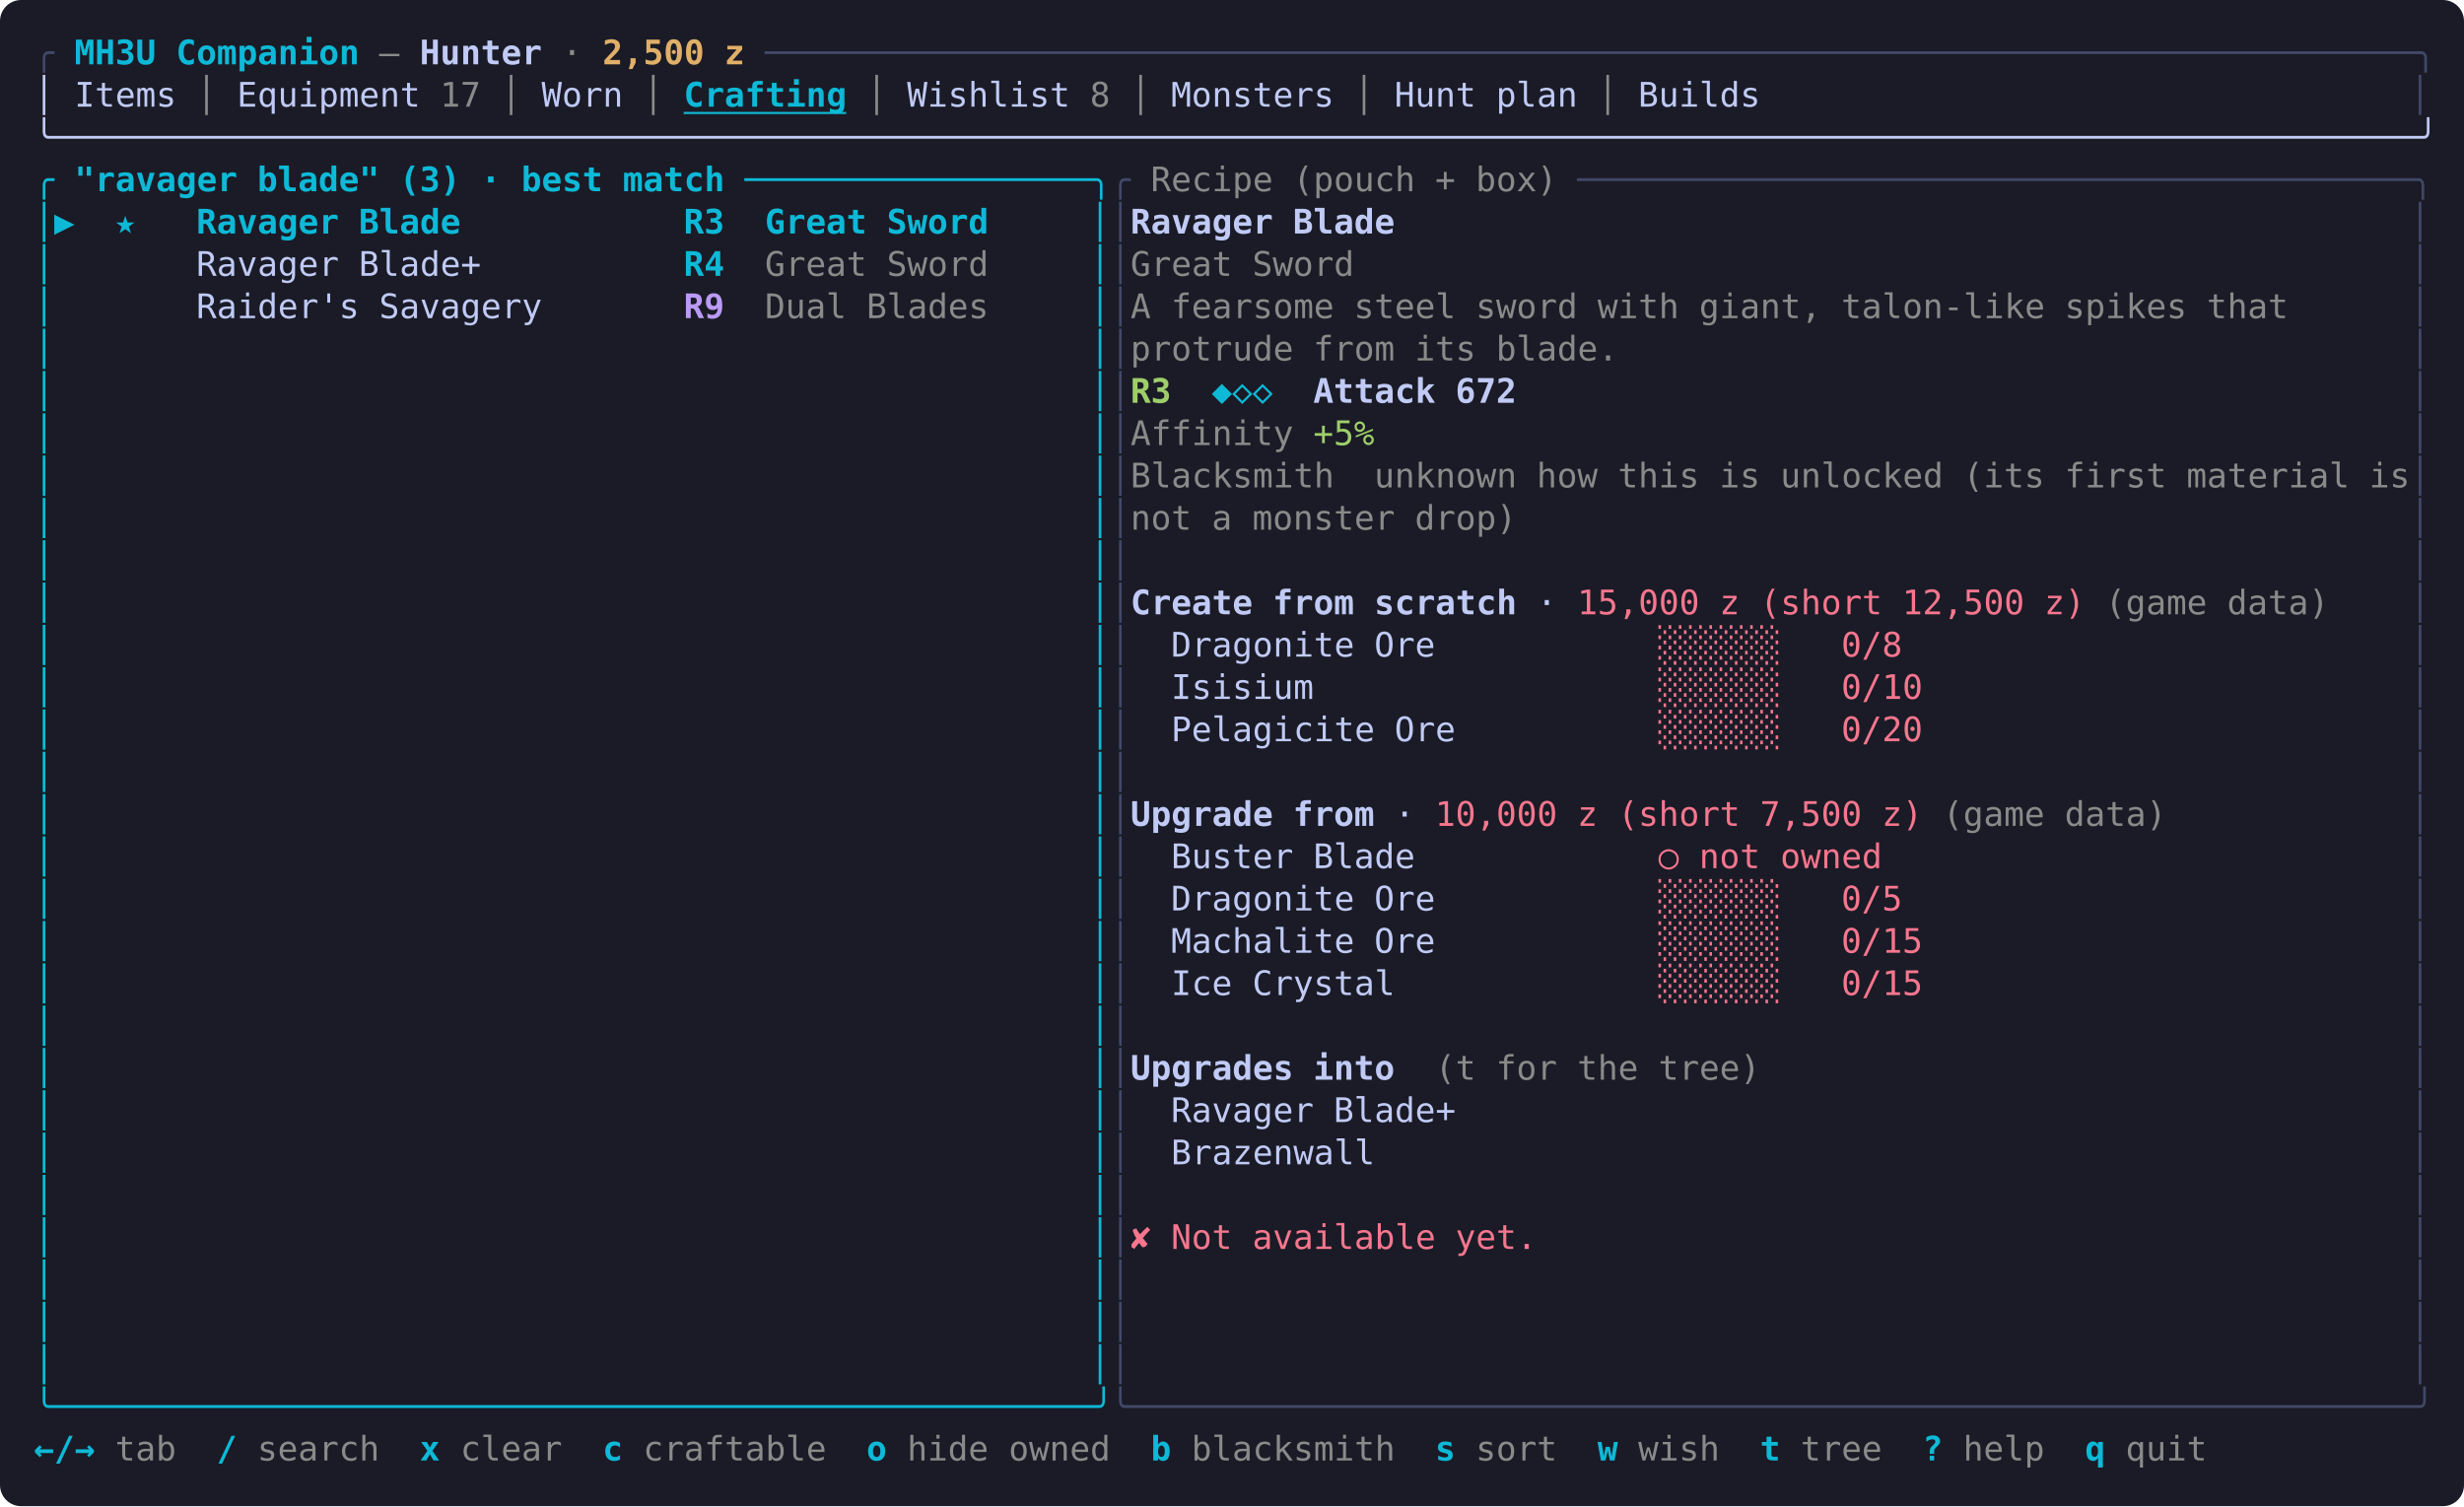
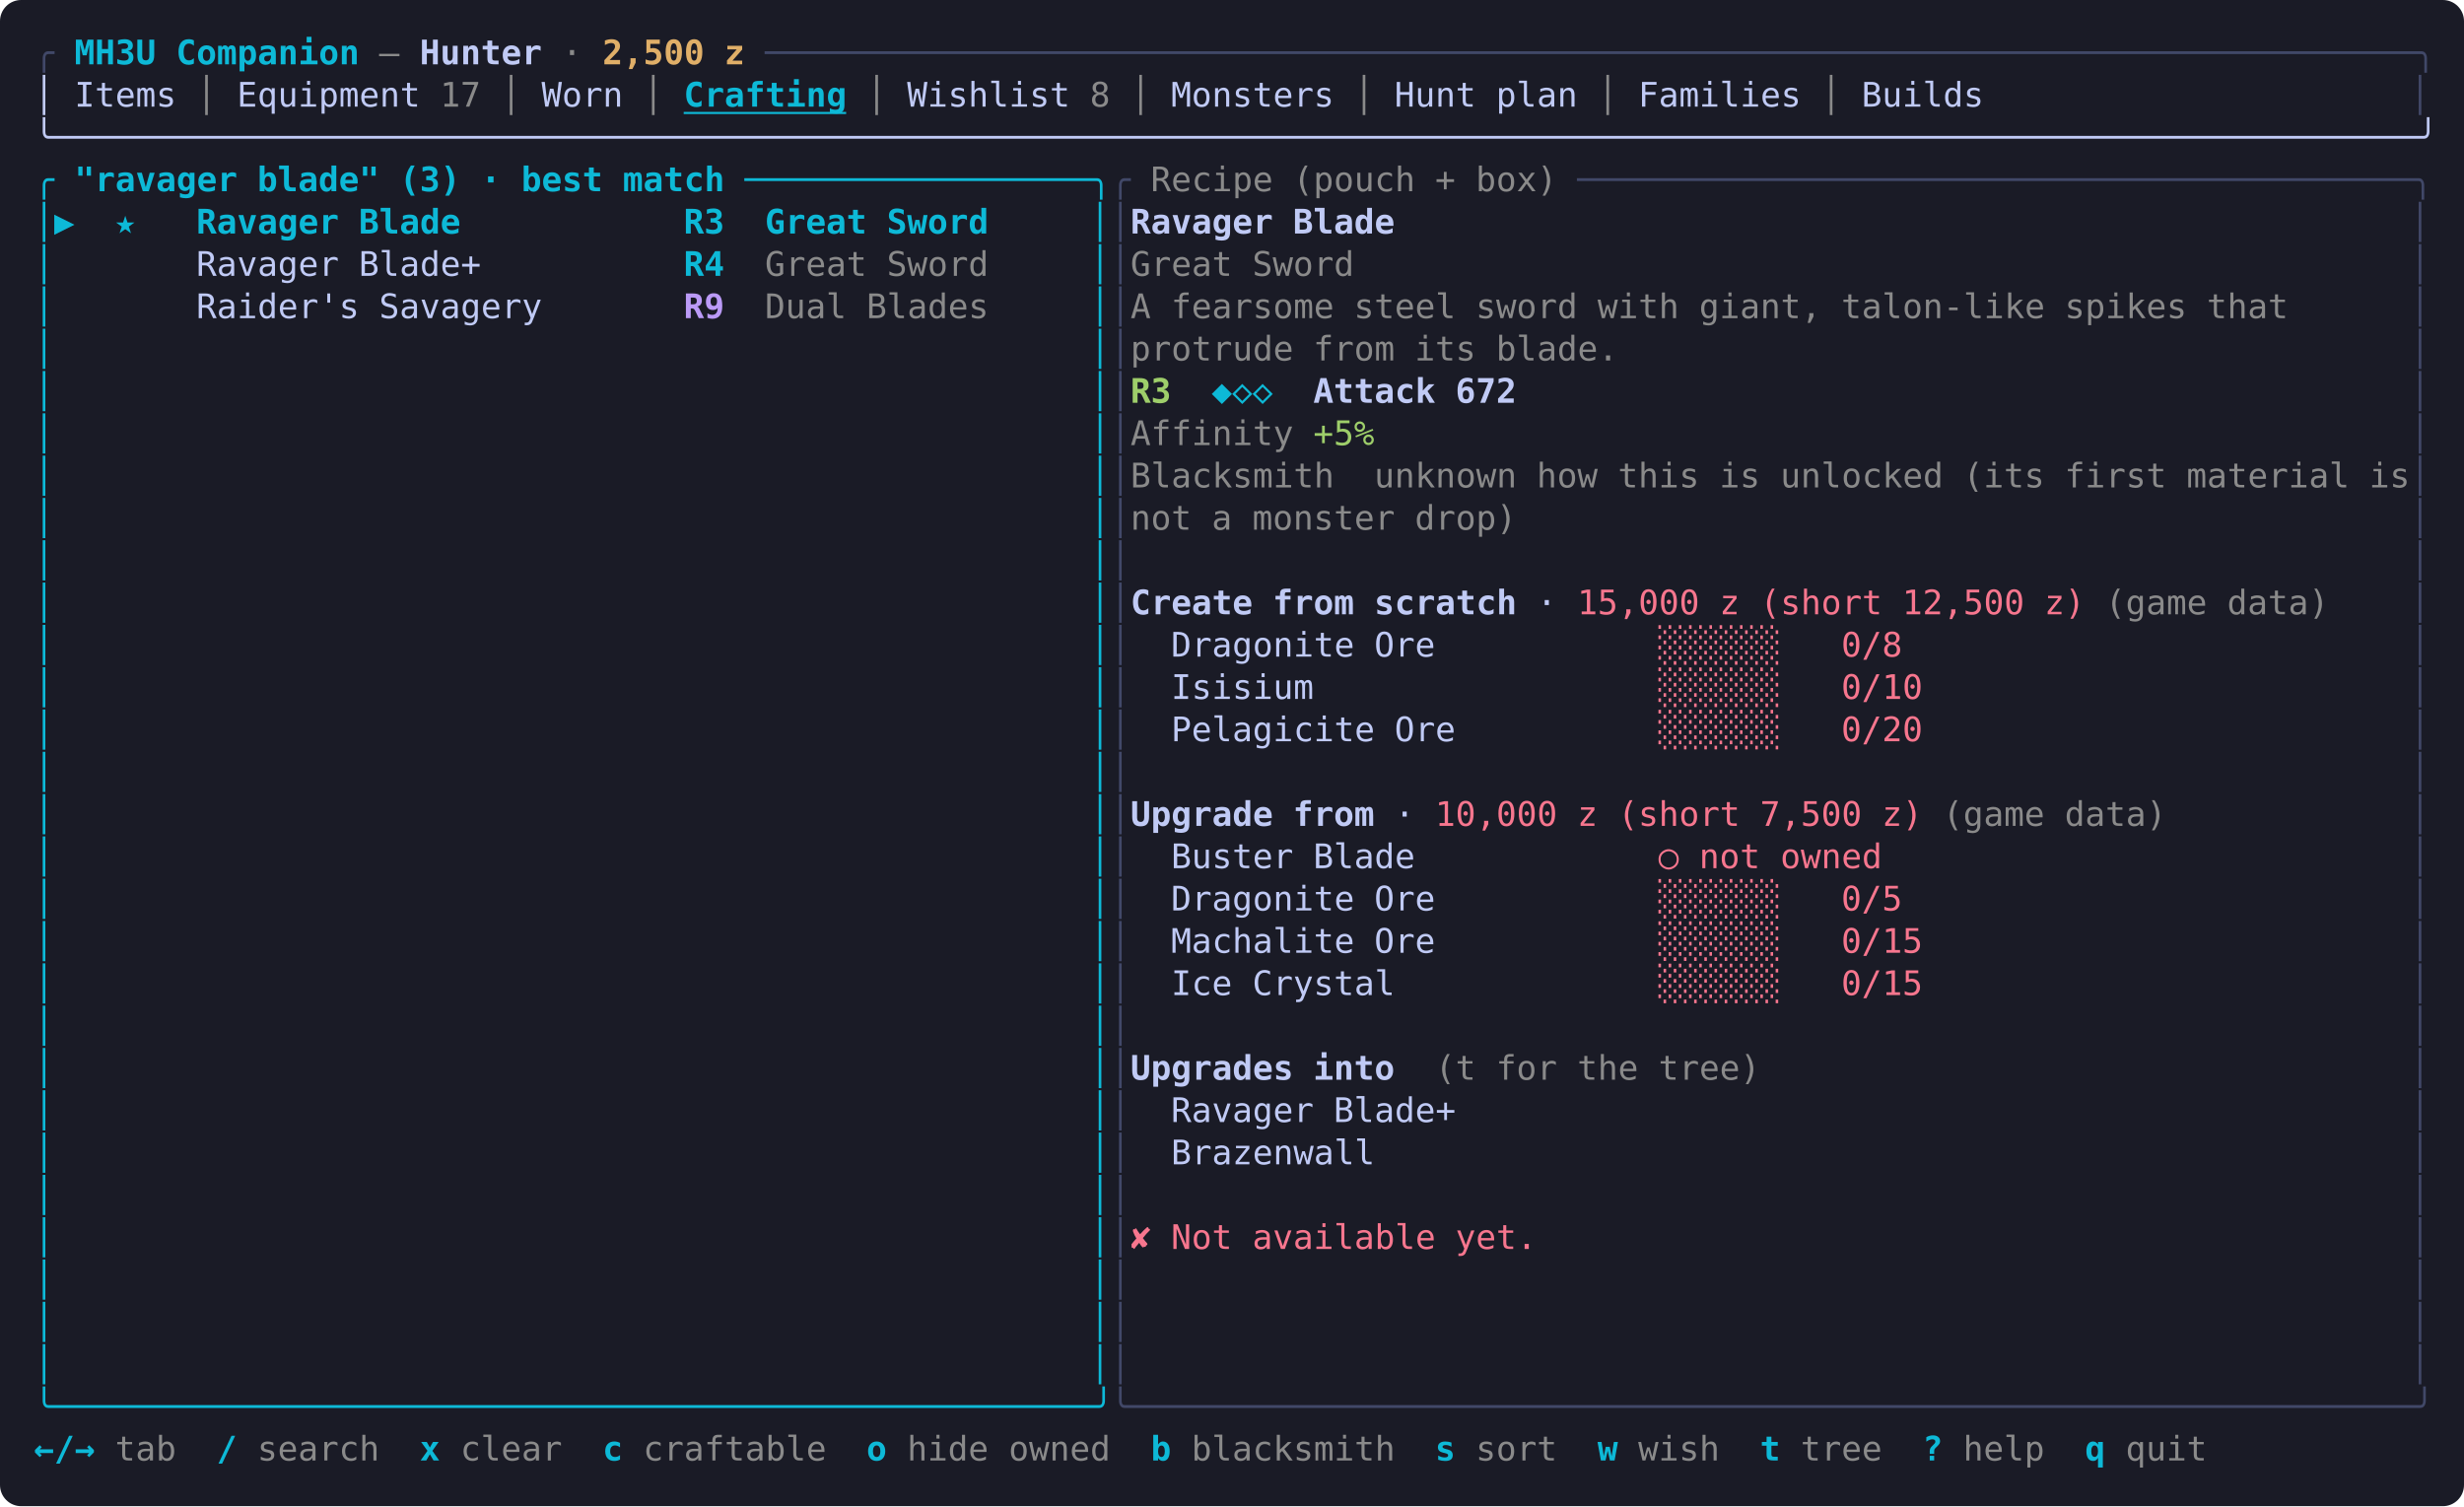
<svg xmlns="http://www.w3.org/2000/svg" width="1164.8" height="712" viewBox="0 0 1164.8 712" role="img">
  <rect width="100%" height="100%" rx="10" fill="#1a1b26" />
  <g font-family="'JetBrains Mono','JetBrainsMono Nerd Font','DejaVu Sans Mono',Menlo,Consolas,monospace" font-size="16">
    <text x="16.0" y="30.4" textLength="9.6" lengthAdjust="spacing" fill="#414868">╭</text>
    <text x="35.2" y="30.4" textLength="38.4" lengthAdjust="spacing" fill="#0db9d7" font-weight="bold">MH3U</text>
    <text x="83.2" y="30.4" textLength="86.4" lengthAdjust="spacing" fill="#0db9d7" font-weight="bold">Companion</text>
    <text x="179.2" y="30.4" textLength="9.6" lengthAdjust="spacing" fill="#8a8a8a">—</text>
    <text x="198.4" y="30.4" textLength="57.6" lengthAdjust="spacing" fill="#c0caf5" font-weight="bold">Hunter</text>
    <text x="265.6" y="30.4" textLength="9.6" lengthAdjust="spacing" fill="#8a8a8a">·</text>
    <text x="284.8" y="30.4" textLength="48.0" lengthAdjust="spacing" fill="#e0af68" font-weight="bold">2,500</text>
    <text x="342.4" y="30.4" textLength="9.6" lengthAdjust="spacing" fill="#e0af68" font-weight="bold">z</text>
    <text x="361.6" y="30.4" textLength="787.2" lengthAdjust="spacing" fill="#414868">─────────────────────────────────────────────────────────────────────────────────╮</text>
    <text x="16.0" y="50.4" textLength="9.6" lengthAdjust="spacing" fill="#c0caf5">│</text>
    <text x="35.2" y="50.4" textLength="48.0" lengthAdjust="spacing" fill="#c0caf5">Items</text>
    <text x="92.8" y="50.4" textLength="9.6" lengthAdjust="spacing" fill="#8a8a8a">│</text>
    <text x="112.0" y="50.4" textLength="86.4" lengthAdjust="spacing" fill="#c0caf5">Equipment</text>
    <text x="208.0" y="50.4" textLength="19.2" lengthAdjust="spacing" fill="#8a8a8a">17</text>
    <text x="236.8" y="50.4" textLength="9.6" lengthAdjust="spacing" fill="#8a8a8a">│</text>
    <text x="256.0" y="50.4" textLength="38.4" lengthAdjust="spacing" fill="#c0caf5">Worn</text>
    <text x="304.0" y="50.4" textLength="9.6" lengthAdjust="spacing" fill="#8a8a8a">│</text>
    <text x="323.2" y="50.4" textLength="76.8" lengthAdjust="spacing" fill="#0db9d7" font-weight="bold">Crafting</text>
    <line x1="323.2" y1="53.4" x2="400.0" y2="53.4" stroke="#0db9d7" stroke-width="1" />
    <text x="409.6" y="50.4" textLength="9.6" lengthAdjust="spacing" fill="#8a8a8a">│</text>
    <text x="428.8" y="50.4" textLength="76.8" lengthAdjust="spacing" fill="#c0caf5">Wishlist</text>
    <text x="515.2" y="50.4" textLength="9.6" lengthAdjust="spacing" fill="#8a8a8a">8</text>
    <text x="534.4" y="50.4" textLength="9.6" lengthAdjust="spacing" fill="#8a8a8a">│</text>
    <text x="553.6" y="50.4" textLength="76.8" lengthAdjust="spacing" fill="#c0caf5">Monsters</text>
    <text x="640.0" y="50.4" textLength="9.6" lengthAdjust="spacing" fill="#8a8a8a">│</text>
    <text x="659.2" y="50.4" textLength="38.4" lengthAdjust="spacing" fill="#c0caf5">Hunt</text>
    <text x="707.2" y="50.4" textLength="38.4" lengthAdjust="spacing" fill="#c0caf5">plan</text>
    <text x="755.2" y="50.4" textLength="9.6" lengthAdjust="spacing" fill="#8a8a8a">│</text>
-     <text x="774.4" y="50.4" textLength="57.6" lengthAdjust="spacing" fill="#c0caf5">Builds</text>
+     <text x="774.4" y="50.4" textLength="76.8" lengthAdjust="spacing" fill="#c0caf5">Families</text>
+     <text x="860.8" y="50.4" textLength="9.6" lengthAdjust="spacing" fill="#8a8a8a">│</text>
+     <text x="880.0" y="50.4" textLength="57.6" lengthAdjust="spacing" fill="#c0caf5">Builds</text>
    <text x="1139.2" y="50.4" textLength="9.6" lengthAdjust="spacing" fill="#414868">│</text>
    <text x="16.0" y="70.4" textLength="1132.8" lengthAdjust="spacing" fill="#c0caf5">╰────────────────────────────────────────────────────────────────────────────────────────────────────────────────────╯</text>
    <text x="16.0" y="90.4" textLength="9.6" lengthAdjust="spacing" fill="#0db9d7">╭</text>
    <text x="35.2" y="90.4" textLength="76.8" lengthAdjust="spacing" fill="#0db9d7" font-weight="bold">"ravager</text>
    <text x="121.6" y="90.4" textLength="57.6" lengthAdjust="spacing" fill="#0db9d7" font-weight="bold">blade"</text>
    <text x="188.8" y="90.4" textLength="28.8" lengthAdjust="spacing" fill="#0db9d7" font-weight="bold">(3)</text>
    <text x="227.2" y="90.4" textLength="9.6" lengthAdjust="spacing" fill="#0db9d7" font-weight="bold">·</text>
    <text x="246.4" y="90.4" textLength="38.4" lengthAdjust="spacing" fill="#0db9d7" font-weight="bold">best</text>
    <text x="294.4" y="90.4" textLength="48.0" lengthAdjust="spacing" fill="#0db9d7" font-weight="bold">match</text>
    <text x="352.0" y="90.4" textLength="172.8" lengthAdjust="spacing" fill="#0db9d7">─────────────────╮</text>
    <text x="524.8" y="90.4" textLength="9.6" lengthAdjust="spacing" fill="#414868">╭</text>
    <text x="544.0" y="90.4" textLength="57.6" lengthAdjust="spacing" fill="#8a8a8a">Recipe</text>
    <text x="611.2" y="90.4" textLength="57.6" lengthAdjust="spacing" fill="#8a8a8a">(pouch</text>
    <text x="678.4" y="90.4" textLength="9.6" lengthAdjust="spacing" fill="#8a8a8a">+</text>
    <text x="697.6" y="90.4" textLength="38.4" lengthAdjust="spacing" fill="#8a8a8a">box)</text>
    <text x="745.6" y="90.4" textLength="403.2" lengthAdjust="spacing" fill="#414868">─────────────────────────────────────────╮</text>
    <text x="16.0" y="110.4" textLength="9.6" lengthAdjust="spacing" fill="#0db9d7">│</text>
    <text x="25.6" y="110.4" textLength="9.6" lengthAdjust="spacing" fill="#0db9d7" font-weight="bold">▶︎</text>
    <text x="54.4" y="110.4" textLength="9.6" lengthAdjust="spacing" fill="#0db9d7" font-weight="bold">★︎</text>
    <text x="92.8" y="110.4" textLength="67.2" lengthAdjust="spacing" fill="#0db9d7" font-weight="bold">Ravager</text>
    <text x="169.6" y="110.4" textLength="48.0" lengthAdjust="spacing" fill="#0db9d7" font-weight="bold">Blade</text>
    <text x="323.2" y="110.4" textLength="19.2" lengthAdjust="spacing" fill="#0db9d7" font-weight="bold">R3</text>
    <text x="361.6" y="110.4" textLength="48.0" lengthAdjust="spacing" fill="#0db9d7" font-weight="bold">Great</text>
    <text x="419.2" y="110.4" textLength="48.0" lengthAdjust="spacing" fill="#0db9d7" font-weight="bold">Sword</text>
    <text x="515.2" y="110.4" textLength="9.6" lengthAdjust="spacing" fill="#0db9d7">│</text>
    <text x="524.8" y="110.4" textLength="9.6" lengthAdjust="spacing" fill="#414868">│</text>
    <text x="534.4" y="110.4" textLength="67.2" lengthAdjust="spacing" fill="#c0caf5" font-weight="bold">Ravager</text>
    <text x="611.2" y="110.4" textLength="48.0" lengthAdjust="spacing" fill="#c0caf5" font-weight="bold">Blade</text>
    <text x="1139.2" y="110.4" textLength="9.6" lengthAdjust="spacing" fill="#414868">│</text>
    <text x="16.0" y="130.4" textLength="9.6" lengthAdjust="spacing" fill="#0db9d7">│</text>
    <text x="92.8" y="130.4" textLength="67.2" lengthAdjust="spacing" fill="#c0caf5">Ravager</text>
    <text x="169.6" y="130.4" textLength="57.6" lengthAdjust="spacing" fill="#c0caf5">Blade+</text>
    <text x="323.2" y="130.4" textLength="19.2" lengthAdjust="spacing" fill="#0db9d7" font-weight="bold">R4</text>
    <text x="361.6" y="130.4" textLength="48.0" lengthAdjust="spacing" fill="#8a8a8a">Great</text>
    <text x="419.2" y="130.4" textLength="48.0" lengthAdjust="spacing" fill="#8a8a8a">Sword</text>
    <text x="515.2" y="130.4" textLength="9.6" lengthAdjust="spacing" fill="#0db9d7">│</text>
    <text x="524.8" y="130.4" textLength="9.6" lengthAdjust="spacing" fill="#414868">│</text>
    <text x="534.4" y="130.4" textLength="48.0" lengthAdjust="spacing" fill="#8a8a8a">Great</text>
    <text x="592.0" y="130.4" textLength="48.0" lengthAdjust="spacing" fill="#8a8a8a">Sword</text>
    <text x="1139.2" y="130.4" textLength="9.6" lengthAdjust="spacing" fill="#414868">│</text>
    <text x="16.0" y="150.4" textLength="9.6" lengthAdjust="spacing" fill="#0db9d7">│</text>
    <text x="92.8" y="150.4" textLength="76.8" lengthAdjust="spacing" fill="#c0caf5">Raider's</text>
    <text x="179.2" y="150.4" textLength="76.8" lengthAdjust="spacing" fill="#c0caf5">Savagery</text>
    <text x="323.2" y="150.4" textLength="19.2" lengthAdjust="spacing" fill="#bb9af7" font-weight="bold">R9</text>
    <text x="361.6" y="150.4" textLength="38.4" lengthAdjust="spacing" fill="#8a8a8a">Dual</text>
    <text x="409.6" y="150.4" textLength="57.6" lengthAdjust="spacing" fill="#8a8a8a">Blades</text>
    <text x="515.2" y="150.4" textLength="9.6" lengthAdjust="spacing" fill="#0db9d7">│</text>
    <text x="524.8" y="150.4" textLength="9.6" lengthAdjust="spacing" fill="#414868">│</text>
    <text x="534.4" y="150.4" textLength="9.6" lengthAdjust="spacing" fill="#8a8a8a">A</text>
    <text x="553.6" y="150.4" textLength="76.8" lengthAdjust="spacing" fill="#8a8a8a">fearsome</text>
    <text x="640.0" y="150.4" textLength="48.0" lengthAdjust="spacing" fill="#8a8a8a">steel</text>
    <text x="697.6" y="150.4" textLength="48.0" lengthAdjust="spacing" fill="#8a8a8a">sword</text>
    <text x="755.2" y="150.4" textLength="38.4" lengthAdjust="spacing" fill="#8a8a8a">with</text>
    <text x="803.2" y="150.4" textLength="57.6" lengthAdjust="spacing" fill="#8a8a8a">giant,</text>
    <text x="870.4" y="150.4" textLength="96.0" lengthAdjust="spacing" fill="#8a8a8a">talon-like</text>
    <text x="976.0" y="150.4" textLength="57.6" lengthAdjust="spacing" fill="#8a8a8a">spikes</text>
    <text x="1043.2" y="150.4" textLength="38.4" lengthAdjust="spacing" fill="#8a8a8a">that</text>
    <text x="1139.2" y="150.4" textLength="9.6" lengthAdjust="spacing" fill="#414868">│</text>
    <text x="16.0" y="170.4" textLength="9.6" lengthAdjust="spacing" fill="#0db9d7">│</text>
    <text x="515.2" y="170.4" textLength="9.6" lengthAdjust="spacing" fill="#0db9d7">│</text>
    <text x="524.8" y="170.4" textLength="9.6" lengthAdjust="spacing" fill="#414868">│</text>
    <text x="534.4" y="170.4" textLength="76.8" lengthAdjust="spacing" fill="#8a8a8a">protrude</text>
    <text x="620.8" y="170.4" textLength="38.4" lengthAdjust="spacing" fill="#8a8a8a">from</text>
    <text x="668.8" y="170.4" textLength="28.8" lengthAdjust="spacing" fill="#8a8a8a">its</text>
    <text x="707.2" y="170.4" textLength="57.6" lengthAdjust="spacing" fill="#8a8a8a">blade.</text>
    <text x="1139.2" y="170.4" textLength="9.6" lengthAdjust="spacing" fill="#414868">│</text>
    <text x="16.0" y="190.4" textLength="9.6" lengthAdjust="spacing" fill="#0db9d7">│</text>
    <text x="515.2" y="190.4" textLength="9.6" lengthAdjust="spacing" fill="#0db9d7">│</text>
    <text x="524.8" y="190.4" textLength="9.6" lengthAdjust="spacing" fill="#414868">│</text>
    <text x="534.4" y="190.4" textLength="19.2" lengthAdjust="spacing" fill="#9ece6a" font-weight="bold">R3</text>
    <text x="572.8" y="190.4" textLength="28.8" lengthAdjust="spacing" fill="#0db9d7">◆◇◇</text>
    <text x="620.8" y="190.4" textLength="57.6" lengthAdjust="spacing" fill="#c0caf5" font-weight="bold">Attack</text>
    <text x="688.0" y="190.4" textLength="28.8" lengthAdjust="spacing" fill="#c0caf5" font-weight="bold">672</text>
    <text x="1139.2" y="190.4" textLength="9.6" lengthAdjust="spacing" fill="#414868">│</text>
    <text x="16.0" y="210.4" textLength="9.6" lengthAdjust="spacing" fill="#0db9d7">│</text>
    <text x="515.2" y="210.4" textLength="9.6" lengthAdjust="spacing" fill="#0db9d7">│</text>
    <text x="524.8" y="210.4" textLength="9.6" lengthAdjust="spacing" fill="#414868">│</text>
    <text x="534.4" y="210.4" textLength="76.8" lengthAdjust="spacing" fill="#8a8a8a">Affinity</text>
    <text x="620.8" y="210.4" textLength="28.8" lengthAdjust="spacing" fill="#9ece6a">+5%</text>
    <text x="1139.2" y="210.4" textLength="9.6" lengthAdjust="spacing" fill="#414868">│</text>
    <text x="16.0" y="230.4" textLength="9.6" lengthAdjust="spacing" fill="#0db9d7">│</text>
    <text x="515.2" y="230.4" textLength="9.6" lengthAdjust="spacing" fill="#0db9d7">│</text>
    <text x="524.8" y="230.4" textLength="9.6" lengthAdjust="spacing" fill="#414868">│</text>
    <text x="534.4" y="230.4" textLength="96.0" lengthAdjust="spacing" fill="#8a8a8a">Blacksmith</text>
    <text x="649.6" y="230.4" textLength="67.2" lengthAdjust="spacing" fill="#8a8a8a">unknown</text>
    <text x="726.4" y="230.4" textLength="28.8" lengthAdjust="spacing" fill="#8a8a8a">how</text>
    <text x="764.8" y="230.4" textLength="38.4" lengthAdjust="spacing" fill="#8a8a8a">this</text>
    <text x="812.8" y="230.4" textLength="19.2" lengthAdjust="spacing" fill="#8a8a8a">is</text>
    <text x="841.6" y="230.4" textLength="76.8" lengthAdjust="spacing" fill="#8a8a8a">unlocked</text>
    <text x="928.0" y="230.4" textLength="38.4" lengthAdjust="spacing" fill="#8a8a8a">(its</text>
    <text x="976.0" y="230.4" textLength="48.0" lengthAdjust="spacing" fill="#8a8a8a">first</text>
    <text x="1033.6" y="230.4" textLength="76.8" lengthAdjust="spacing" fill="#8a8a8a">material</text>
    <text x="1120.0" y="230.4" textLength="19.2" lengthAdjust="spacing" fill="#8a8a8a">is</text>
    <text x="1139.2" y="230.4" textLength="9.6" lengthAdjust="spacing" fill="#414868">│</text>
    <text x="16.0" y="250.4" textLength="9.6" lengthAdjust="spacing" fill="#0db9d7">│</text>
    <text x="515.2" y="250.4" textLength="9.6" lengthAdjust="spacing" fill="#0db9d7">│</text>
    <text x="524.8" y="250.4" textLength="9.6" lengthAdjust="spacing" fill="#414868">│</text>
    <text x="534.4" y="250.4" textLength="28.8" lengthAdjust="spacing" fill="#8a8a8a">not</text>
    <text x="572.8" y="250.4" textLength="9.6" lengthAdjust="spacing" fill="#8a8a8a">a</text>
    <text x="592.0" y="250.4" textLength="67.2" lengthAdjust="spacing" fill="#8a8a8a">monster</text>
    <text x="668.8" y="250.4" textLength="48.0" lengthAdjust="spacing" fill="#8a8a8a">drop)</text>
    <text x="1139.2" y="250.4" textLength="9.6" lengthAdjust="spacing" fill="#414868">│</text>
    <text x="16.0" y="270.4" textLength="9.6" lengthAdjust="spacing" fill="#0db9d7">│</text>
    <text x="515.2" y="270.4" textLength="9.6" lengthAdjust="spacing" fill="#0db9d7">│</text>
    <text x="524.8" y="270.4" textLength="9.6" lengthAdjust="spacing" fill="#414868">│</text>
    <text x="1139.2" y="270.4" textLength="9.6" lengthAdjust="spacing" fill="#414868">│</text>
    <text x="16.0" y="290.4" textLength="9.6" lengthAdjust="spacing" fill="#0db9d7">│</text>
    <text x="515.2" y="290.4" textLength="9.6" lengthAdjust="spacing" fill="#0db9d7">│</text>
    <text x="524.8" y="290.4" textLength="9.6" lengthAdjust="spacing" fill="#414868">│</text>
    <text x="534.4" y="290.4" textLength="57.6" lengthAdjust="spacing" fill="#c0caf5" font-weight="bold">Create</text>
    <text x="601.6" y="290.4" textLength="38.4" lengthAdjust="spacing" fill="#c0caf5" font-weight="bold">from</text>
    <text x="649.6" y="290.4" textLength="67.2" lengthAdjust="spacing" fill="#c0caf5" font-weight="bold">scratch</text>
    <text x="726.4" y="290.4" textLength="9.6" lengthAdjust="spacing" fill="#c0caf5">·</text>
    <text x="745.6" y="290.4" textLength="57.6" lengthAdjust="spacing" fill="#f7768e">15,000</text>
    <text x="812.8" y="290.4" textLength="9.6" lengthAdjust="spacing" fill="#f7768e">z</text>
    <text x="832.0" y="290.4" textLength="57.6" lengthAdjust="spacing" fill="#f7768e">(short</text>
    <text x="899.2" y="290.4" textLength="57.6" lengthAdjust="spacing" fill="#f7768e">12,500</text>
    <text x="966.4" y="290.4" textLength="19.2" lengthAdjust="spacing" fill="#f7768e">z)</text>
    <text x="995.2" y="290.4" textLength="48.0" lengthAdjust="spacing" fill="#8a8a8a">(game</text>
    <text x="1052.8" y="290.4" textLength="48.0" lengthAdjust="spacing" fill="#8a8a8a">data)</text>
    <text x="1139.2" y="290.4" textLength="9.6" lengthAdjust="spacing" fill="#414868">│</text>
    <text x="16.0" y="310.4" textLength="9.6" lengthAdjust="spacing" fill="#0db9d7">│</text>
    <text x="515.2" y="310.4" textLength="9.6" lengthAdjust="spacing" fill="#0db9d7">│</text>
    <text x="524.8" y="310.4" textLength="9.6" lengthAdjust="spacing" fill="#414868">│</text>
    <text x="553.6" y="310.4" textLength="86.4" lengthAdjust="spacing" fill="#c0caf5">Dragonite</text>
    <text x="649.6" y="310.4" textLength="28.8" lengthAdjust="spacing" fill="#c0caf5">Ore</text>
    <text x="784.0" y="310.4" textLength="57.6" lengthAdjust="spacing" fill="#f7768e">░░░░░░</text>
    <text x="870.4" y="310.4" textLength="28.8" lengthAdjust="spacing" fill="#f7768e">0/8</text>
    <text x="1139.2" y="310.4" textLength="9.6" lengthAdjust="spacing" fill="#414868">│</text>
    <text x="16.0" y="330.4" textLength="9.6" lengthAdjust="spacing" fill="#0db9d7">│</text>
    <text x="515.2" y="330.4" textLength="9.6" lengthAdjust="spacing" fill="#0db9d7">│</text>
    <text x="524.8" y="330.4" textLength="9.6" lengthAdjust="spacing" fill="#414868">│</text>
    <text x="553.6" y="330.4" textLength="67.2" lengthAdjust="spacing" fill="#c0caf5">Isisium</text>
    <text x="784.0" y="330.4" textLength="57.6" lengthAdjust="spacing" fill="#f7768e">░░░░░░</text>
    <text x="870.4" y="330.4" textLength="38.4" lengthAdjust="spacing" fill="#f7768e">0/10</text>
    <text x="1139.2" y="330.4" textLength="9.6" lengthAdjust="spacing" fill="#414868">│</text>
    <text x="16.0" y="350.4" textLength="9.6" lengthAdjust="spacing" fill="#0db9d7">│</text>
    <text x="515.2" y="350.4" textLength="9.6" lengthAdjust="spacing" fill="#0db9d7">│</text>
    <text x="524.8" y="350.4" textLength="9.6" lengthAdjust="spacing" fill="#414868">│</text>
    <text x="553.6" y="350.4" textLength="96.0" lengthAdjust="spacing" fill="#c0caf5">Pelagicite</text>
    <text x="659.2" y="350.4" textLength="28.8" lengthAdjust="spacing" fill="#c0caf5">Ore</text>
    <text x="784.0" y="350.4" textLength="57.6" lengthAdjust="spacing" fill="#f7768e">░░░░░░</text>
    <text x="870.4" y="350.4" textLength="38.4" lengthAdjust="spacing" fill="#f7768e">0/20</text>
    <text x="1139.2" y="350.4" textLength="9.6" lengthAdjust="spacing" fill="#414868">│</text>
    <text x="16.0" y="370.4" textLength="9.6" lengthAdjust="spacing" fill="#0db9d7">│</text>
    <text x="515.2" y="370.4" textLength="9.6" lengthAdjust="spacing" fill="#0db9d7">│</text>
    <text x="524.8" y="370.4" textLength="9.6" lengthAdjust="spacing" fill="#414868">│</text>
    <text x="1139.2" y="370.4" textLength="9.6" lengthAdjust="spacing" fill="#414868">│</text>
    <text x="16.0" y="390.4" textLength="9.6" lengthAdjust="spacing" fill="#0db9d7">│</text>
    <text x="515.2" y="390.4" textLength="9.6" lengthAdjust="spacing" fill="#0db9d7">│</text>
    <text x="524.8" y="390.4" textLength="9.6" lengthAdjust="spacing" fill="#414868">│</text>
    <text x="534.4" y="390.4" textLength="67.2" lengthAdjust="spacing" fill="#c0caf5" font-weight="bold">Upgrade</text>
    <text x="611.2" y="390.4" textLength="38.4" lengthAdjust="spacing" fill="#c0caf5" font-weight="bold">from</text>
    <text x="659.2" y="390.4" textLength="9.6" lengthAdjust="spacing" fill="#c0caf5">·</text>
    <text x="678.4" y="390.4" textLength="57.6" lengthAdjust="spacing" fill="#f7768e">10,000</text>
    <text x="745.6" y="390.4" textLength="9.6" lengthAdjust="spacing" fill="#f7768e">z</text>
    <text x="764.8" y="390.4" textLength="57.6" lengthAdjust="spacing" fill="#f7768e">(short</text>
    <text x="832.0" y="390.4" textLength="48.0" lengthAdjust="spacing" fill="#f7768e">7,500</text>
    <text x="889.6" y="390.4" textLength="19.2" lengthAdjust="spacing" fill="#f7768e">z)</text>
    <text x="918.4" y="390.4" textLength="48.0" lengthAdjust="spacing" fill="#8a8a8a">(game</text>
    <text x="976.0" y="390.4" textLength="48.0" lengthAdjust="spacing" fill="#8a8a8a">data)</text>
    <text x="1139.2" y="390.4" textLength="9.6" lengthAdjust="spacing" fill="#414868">│</text>
    <text x="16.0" y="410.4" textLength="9.6" lengthAdjust="spacing" fill="#0db9d7">│</text>
    <text x="515.2" y="410.4" textLength="9.6" lengthAdjust="spacing" fill="#0db9d7">│</text>
    <text x="524.8" y="410.4" textLength="9.6" lengthAdjust="spacing" fill="#414868">│</text>
    <text x="553.6" y="410.4" textLength="57.6" lengthAdjust="spacing" fill="#c0caf5">Buster</text>
    <text x="620.8" y="410.4" textLength="48.0" lengthAdjust="spacing" fill="#c0caf5">Blade</text>
    <text x="784.0" y="410.4" textLength="9.6" lengthAdjust="spacing" fill="#f7768e">○</text>
    <text x="803.2" y="410.4" textLength="28.8" lengthAdjust="spacing" fill="#f7768e">not</text>
    <text x="841.6" y="410.4" textLength="48.0" lengthAdjust="spacing" fill="#f7768e">owned</text>
    <text x="1139.2" y="410.4" textLength="9.6" lengthAdjust="spacing" fill="#414868">│</text>
    <text x="16.0" y="430.4" textLength="9.6" lengthAdjust="spacing" fill="#0db9d7">│</text>
    <text x="515.2" y="430.4" textLength="9.6" lengthAdjust="spacing" fill="#0db9d7">│</text>
    <text x="524.8" y="430.4" textLength="9.6" lengthAdjust="spacing" fill="#414868">│</text>
    <text x="553.6" y="430.4" textLength="86.4" lengthAdjust="spacing" fill="#c0caf5">Dragonite</text>
    <text x="649.6" y="430.4" textLength="28.8" lengthAdjust="spacing" fill="#c0caf5">Ore</text>
    <text x="784.0" y="430.4" textLength="57.6" lengthAdjust="spacing" fill="#f7768e">░░░░░░</text>
    <text x="870.4" y="430.4" textLength="28.8" lengthAdjust="spacing" fill="#f7768e">0/5</text>
    <text x="1139.2" y="430.4" textLength="9.6" lengthAdjust="spacing" fill="#414868">│</text>
    <text x="16.0" y="450.4" textLength="9.6" lengthAdjust="spacing" fill="#0db9d7">│</text>
    <text x="515.2" y="450.4" textLength="9.6" lengthAdjust="spacing" fill="#0db9d7">│</text>
    <text x="524.8" y="450.4" textLength="9.6" lengthAdjust="spacing" fill="#414868">│</text>
    <text x="553.6" y="450.4" textLength="86.4" lengthAdjust="spacing" fill="#c0caf5">Machalite</text>
    <text x="649.6" y="450.4" textLength="28.8" lengthAdjust="spacing" fill="#c0caf5">Ore</text>
    <text x="784.0" y="450.4" textLength="57.6" lengthAdjust="spacing" fill="#f7768e">░░░░░░</text>
    <text x="870.4" y="450.4" textLength="38.4" lengthAdjust="spacing" fill="#f7768e">0/15</text>
    <text x="1139.2" y="450.4" textLength="9.6" lengthAdjust="spacing" fill="#414868">│</text>
    <text x="16.0" y="470.4" textLength="9.6" lengthAdjust="spacing" fill="#0db9d7">│</text>
    <text x="515.2" y="470.4" textLength="9.6" lengthAdjust="spacing" fill="#0db9d7">│</text>
    <text x="524.8" y="470.4" textLength="9.6" lengthAdjust="spacing" fill="#414868">│</text>
    <text x="553.6" y="470.4" textLength="28.8" lengthAdjust="spacing" fill="#c0caf5">Ice</text>
    <text x="592.0" y="470.4" textLength="67.2" lengthAdjust="spacing" fill="#c0caf5">Crystal</text>
    <text x="784.0" y="470.4" textLength="57.6" lengthAdjust="spacing" fill="#f7768e">░░░░░░</text>
    <text x="870.4" y="470.4" textLength="38.4" lengthAdjust="spacing" fill="#f7768e">0/15</text>
    <text x="1139.2" y="470.4" textLength="9.6" lengthAdjust="spacing" fill="#414868">│</text>
    <text x="16.0" y="490.4" textLength="9.6" lengthAdjust="spacing" fill="#0db9d7">│</text>
    <text x="515.2" y="490.4" textLength="9.6" lengthAdjust="spacing" fill="#0db9d7">│</text>
    <text x="524.8" y="490.4" textLength="9.6" lengthAdjust="spacing" fill="#414868">│</text>
    <text x="1139.2" y="490.4" textLength="9.6" lengthAdjust="spacing" fill="#414868">│</text>
    <text x="16.0" y="510.4" textLength="9.6" lengthAdjust="spacing" fill="#0db9d7">│</text>
    <text x="515.2" y="510.4" textLength="9.6" lengthAdjust="spacing" fill="#0db9d7">│</text>
    <text x="524.8" y="510.4" textLength="9.6" lengthAdjust="spacing" fill="#414868">│</text>
    <text x="534.4" y="510.4" textLength="76.8" lengthAdjust="spacing" fill="#c0caf5" font-weight="bold">Upgrades</text>
    <text x="620.8" y="510.4" textLength="38.4" lengthAdjust="spacing" fill="#c0caf5" font-weight="bold">into</text>
    <text x="678.4" y="510.4" textLength="19.2" lengthAdjust="spacing" fill="#8a8a8a">(t</text>
    <text x="707.2" y="510.4" textLength="28.8" lengthAdjust="spacing" fill="#8a8a8a">for</text>
    <text x="745.6" y="510.4" textLength="28.8" lengthAdjust="spacing" fill="#8a8a8a">the</text>
    <text x="784.0" y="510.4" textLength="48.0" lengthAdjust="spacing" fill="#8a8a8a">tree)</text>
    <text x="1139.2" y="510.4" textLength="9.6" lengthAdjust="spacing" fill="#414868">│</text>
    <text x="16.0" y="530.4" textLength="9.6" lengthAdjust="spacing" fill="#0db9d7">│</text>
    <text x="515.2" y="530.4" textLength="9.6" lengthAdjust="spacing" fill="#0db9d7">│</text>
    <text x="524.8" y="530.4" textLength="9.6" lengthAdjust="spacing" fill="#414868">│</text>
    <text x="553.6" y="530.4" textLength="67.2" lengthAdjust="spacing" fill="#c0caf5">Ravager</text>
    <text x="630.4" y="530.4" textLength="57.6" lengthAdjust="spacing" fill="#c0caf5">Blade+</text>
    <text x="1139.2" y="530.4" textLength="9.6" lengthAdjust="spacing" fill="#414868">│</text>
    <text x="16.0" y="550.4" textLength="9.6" lengthAdjust="spacing" fill="#0db9d7">│</text>
    <text x="515.2" y="550.4" textLength="9.6" lengthAdjust="spacing" fill="#0db9d7">│</text>
    <text x="524.8" y="550.4" textLength="9.6" lengthAdjust="spacing" fill="#414868">│</text>
    <text x="553.6" y="550.4" textLength="96.0" lengthAdjust="spacing" fill="#c0caf5">Brazenwall</text>
    <text x="1139.2" y="550.4" textLength="9.6" lengthAdjust="spacing" fill="#414868">│</text>
    <text x="16.0" y="570.4" textLength="9.6" lengthAdjust="spacing" fill="#0db9d7">│</text>
    <text x="515.2" y="570.4" textLength="9.6" lengthAdjust="spacing" fill="#0db9d7">│</text>
    <text x="524.8" y="570.4" textLength="9.6" lengthAdjust="spacing" fill="#414868">│</text>
    <text x="1139.2" y="570.4" textLength="9.6" lengthAdjust="spacing" fill="#414868">│</text>
    <text x="16.0" y="590.4" textLength="9.6" lengthAdjust="spacing" fill="#0db9d7">│</text>
    <text x="515.2" y="590.4" textLength="9.6" lengthAdjust="spacing" fill="#0db9d7">│</text>
    <text x="524.8" y="590.4" textLength="9.6" lengthAdjust="spacing" fill="#414868">│</text>
    <text x="534.4" y="590.4" textLength="9.6" lengthAdjust="spacing" fill="#f7768e">✘︎</text>
    <text x="553.6" y="590.4" textLength="28.8" lengthAdjust="spacing" fill="#f7768e">Not</text>
    <text x="592.0" y="590.4" textLength="86.4" lengthAdjust="spacing" fill="#f7768e">available</text>
    <text x="688.0" y="590.4" textLength="38.4" lengthAdjust="spacing" fill="#f7768e">yet.</text>
    <text x="1139.2" y="590.4" textLength="9.6" lengthAdjust="spacing" fill="#414868">│</text>
    <text x="16.0" y="610.4" textLength="9.6" lengthAdjust="spacing" fill="#0db9d7">│</text>
    <text x="515.2" y="610.4" textLength="9.6" lengthAdjust="spacing" fill="#0db9d7">│</text>
    <text x="524.8" y="610.4" textLength="9.6" lengthAdjust="spacing" fill="#414868">│</text>
    <text x="1139.2" y="610.4" textLength="9.6" lengthAdjust="spacing" fill="#414868">│</text>
    <text x="16.0" y="630.4" textLength="9.6" lengthAdjust="spacing" fill="#0db9d7">│</text>
    <text x="515.2" y="630.4" textLength="9.6" lengthAdjust="spacing" fill="#0db9d7">│</text>
    <text x="524.8" y="630.4" textLength="9.6" lengthAdjust="spacing" fill="#414868">│</text>
    <text x="1139.2" y="630.4" textLength="9.6" lengthAdjust="spacing" fill="#414868">│</text>
    <text x="16.0" y="650.4" textLength="9.6" lengthAdjust="spacing" fill="#0db9d7">│</text>
    <text x="515.2" y="650.4" textLength="9.6" lengthAdjust="spacing" fill="#0db9d7">│</text>
    <text x="524.8" y="650.4" textLength="9.6" lengthAdjust="spacing" fill="#414868">│</text>
    <text x="1139.2" y="650.4" textLength="9.6" lengthAdjust="spacing" fill="#414868">│</text>
    <text x="16.0" y="670.4" textLength="508.8" lengthAdjust="spacing" fill="#0db9d7">╰───────────────────────────────────────────────────╯</text>
    <text x="524.8" y="670.4" textLength="624.0" lengthAdjust="spacing" fill="#414868">╰───────────────────────────────────────────────────────────────╯</text>
    <text x="16.0" y="690.4" textLength="28.8" lengthAdjust="spacing" fill="#0db9d7" font-weight="bold">←/→</text>
    <text x="54.4" y="690.4" textLength="28.8" lengthAdjust="spacing" fill="#8a8a8a">tab</text>
    <text x="102.4" y="690.4" textLength="9.6" lengthAdjust="spacing" fill="#0db9d7" font-weight="bold">/</text>
    <text x="121.6" y="690.4" textLength="57.6" lengthAdjust="spacing" fill="#8a8a8a">search</text>
    <text x="198.4" y="690.4" textLength="9.6" lengthAdjust="spacing" fill="#0db9d7" font-weight="bold">x</text>
    <text x="217.6" y="690.4" textLength="48.0" lengthAdjust="spacing" fill="#8a8a8a">clear</text>
    <text x="284.8" y="690.4" textLength="9.6" lengthAdjust="spacing" fill="#0db9d7" font-weight="bold">c</text>
    <text x="304.0" y="690.4" textLength="86.4" lengthAdjust="spacing" fill="#8a8a8a">craftable</text>
    <text x="409.6" y="690.4" textLength="9.6" lengthAdjust="spacing" fill="#0db9d7" font-weight="bold">o</text>
    <text x="428.8" y="690.4" textLength="38.4" lengthAdjust="spacing" fill="#8a8a8a">hide</text>
    <text x="476.8" y="690.4" textLength="48.0" lengthAdjust="spacing" fill="#8a8a8a">owned</text>
    <text x="544.0" y="690.4" textLength="9.6" lengthAdjust="spacing" fill="#0db9d7" font-weight="bold">b</text>
    <text x="563.2" y="690.4" textLength="96.0" lengthAdjust="spacing" fill="#8a8a8a">blacksmith</text>
    <text x="678.4" y="690.4" textLength="9.6" lengthAdjust="spacing" fill="#0db9d7" font-weight="bold">s</text>
    <text x="697.6" y="690.4" textLength="38.4" lengthAdjust="spacing" fill="#8a8a8a">sort</text>
    <text x="755.2" y="690.4" textLength="9.6" lengthAdjust="spacing" fill="#0db9d7" font-weight="bold">w</text>
    <text x="774.4" y="690.4" textLength="38.4" lengthAdjust="spacing" fill="#8a8a8a">wish</text>
    <text x="832.0" y="690.4" textLength="9.6" lengthAdjust="spacing" fill="#0db9d7" font-weight="bold">t</text>
    <text x="851.2" y="690.4" textLength="38.4" lengthAdjust="spacing" fill="#8a8a8a">tree</text>
    <text x="908.8" y="690.4" textLength="9.6" lengthAdjust="spacing" fill="#0db9d7" font-weight="bold">?</text>
    <text x="928.0" y="690.4" textLength="38.4" lengthAdjust="spacing" fill="#8a8a8a">help</text>
    <text x="985.6" y="690.4" textLength="9.6" lengthAdjust="spacing" fill="#0db9d7" font-weight="bold">q</text>
    <text x="1004.8" y="690.4" textLength="38.4" lengthAdjust="spacing" fill="#8a8a8a">quit</text>
  </g>
</svg>
